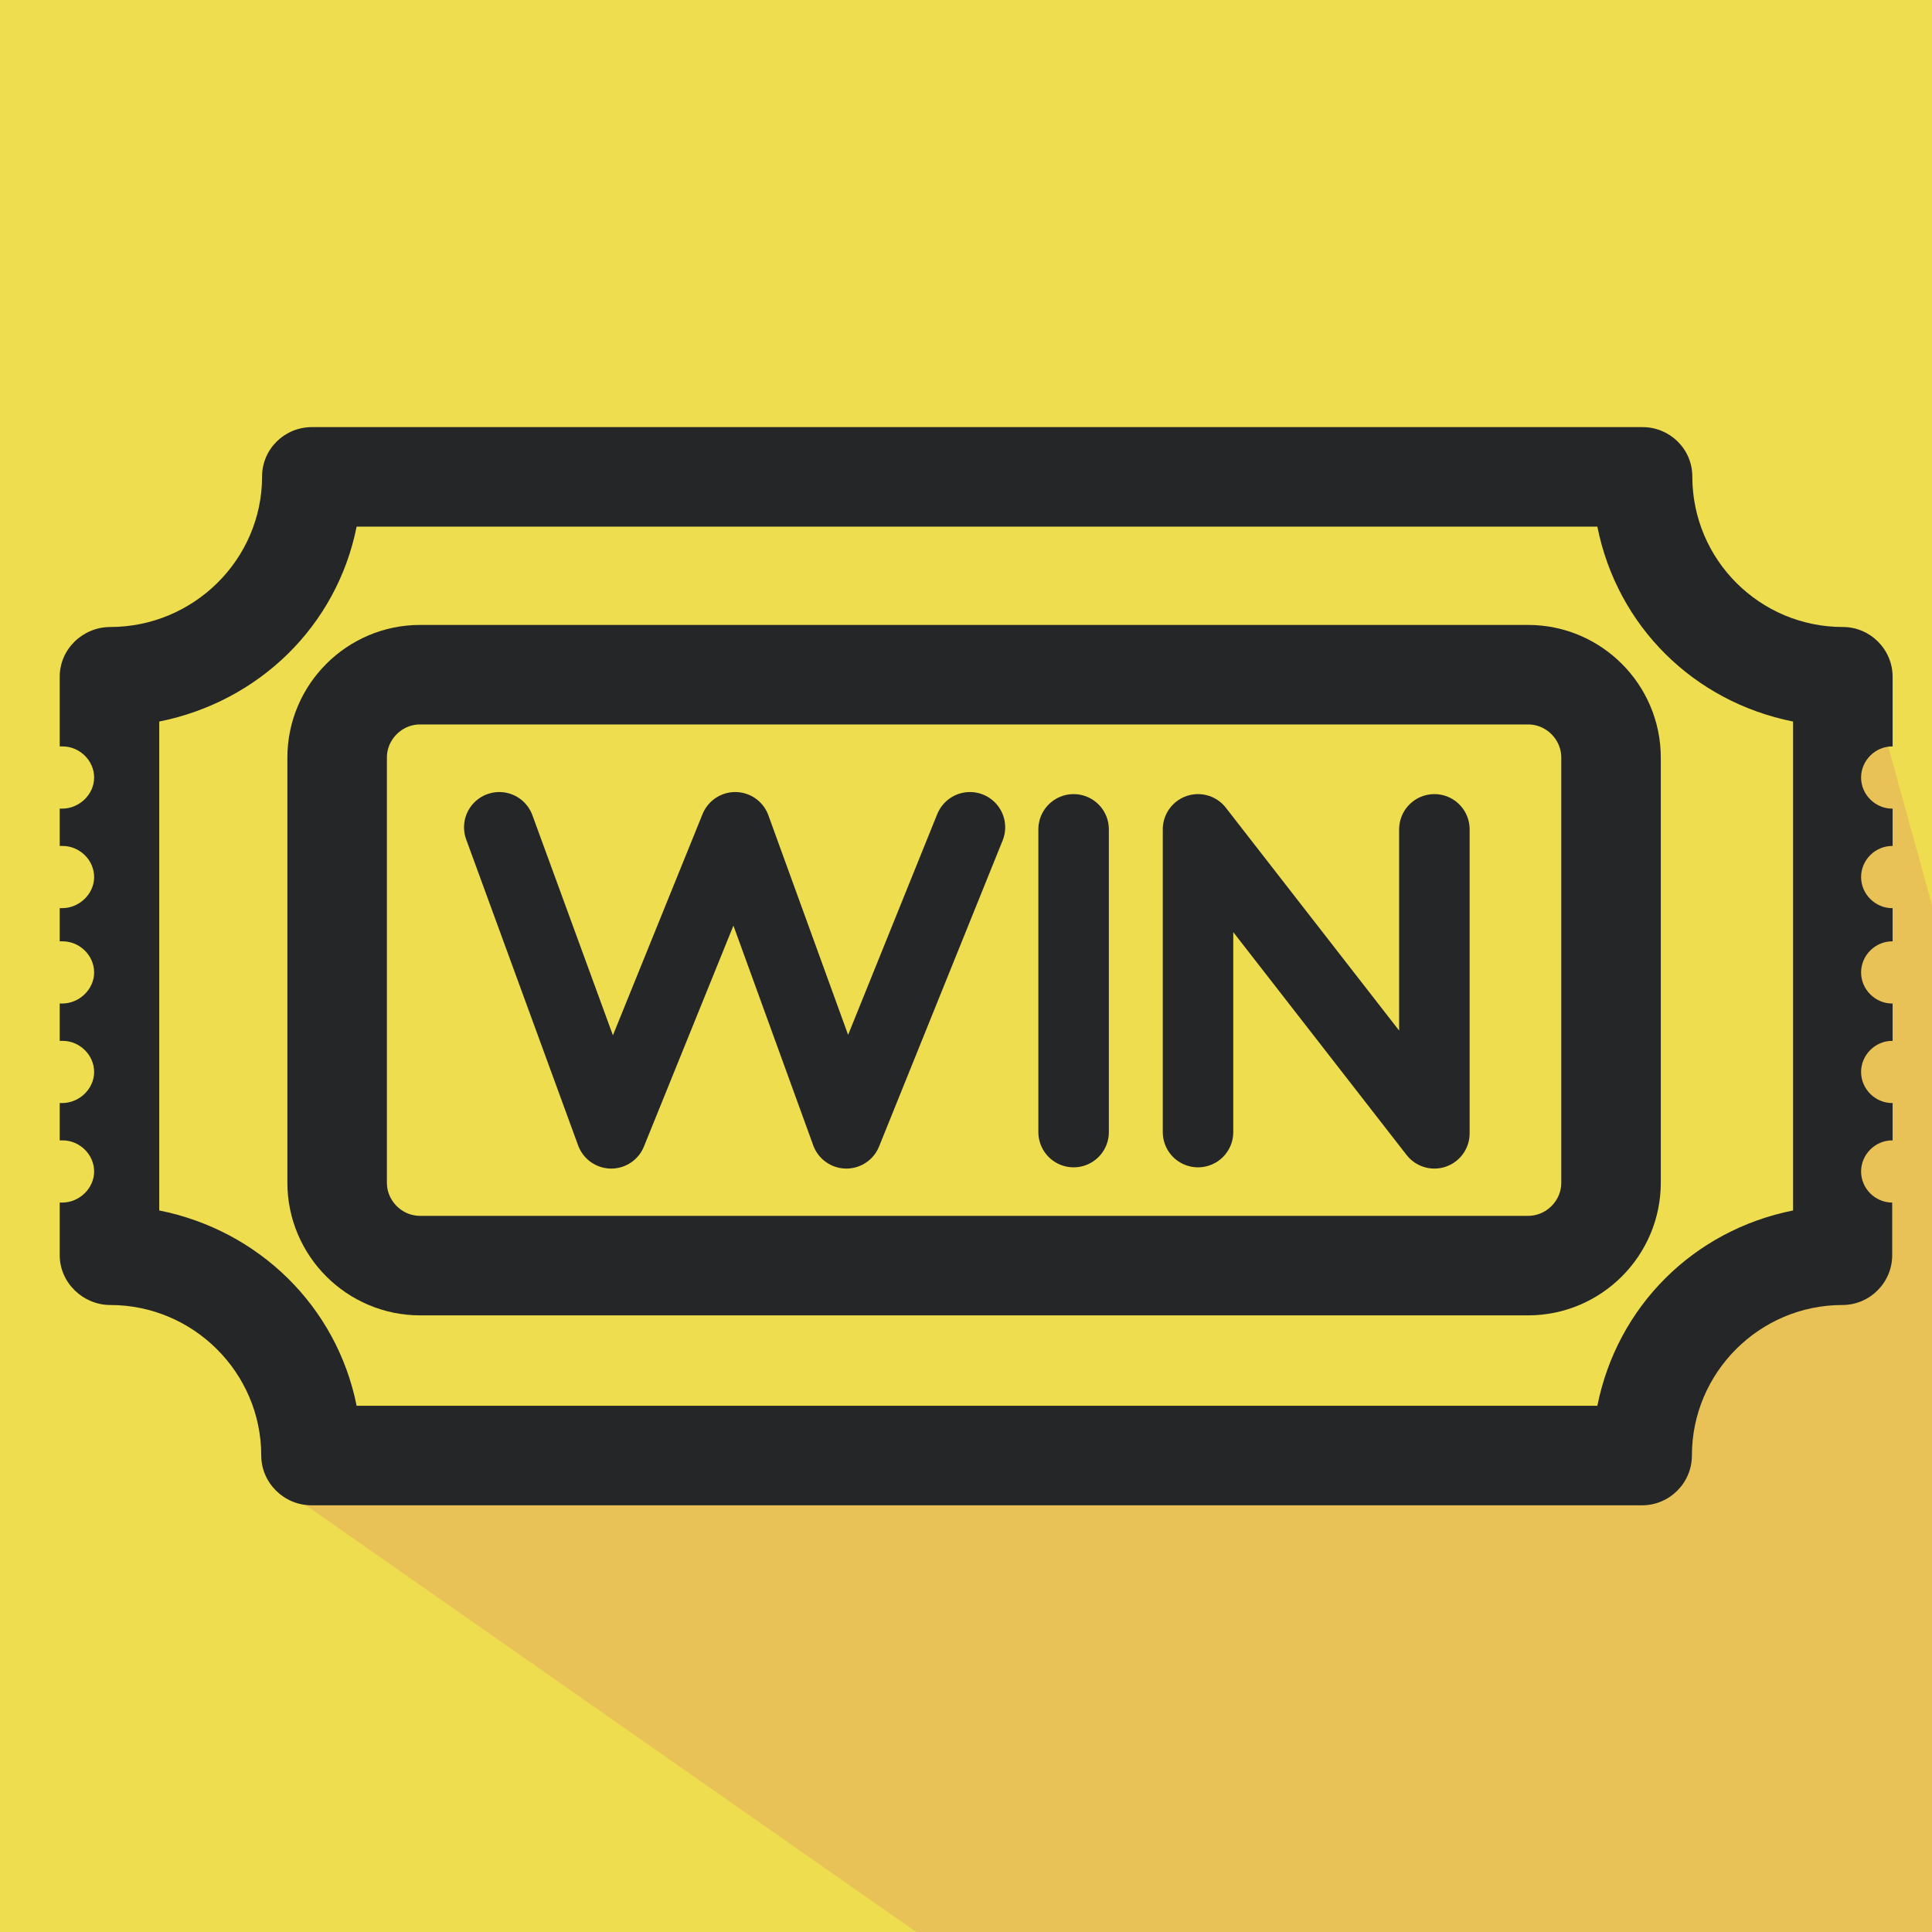
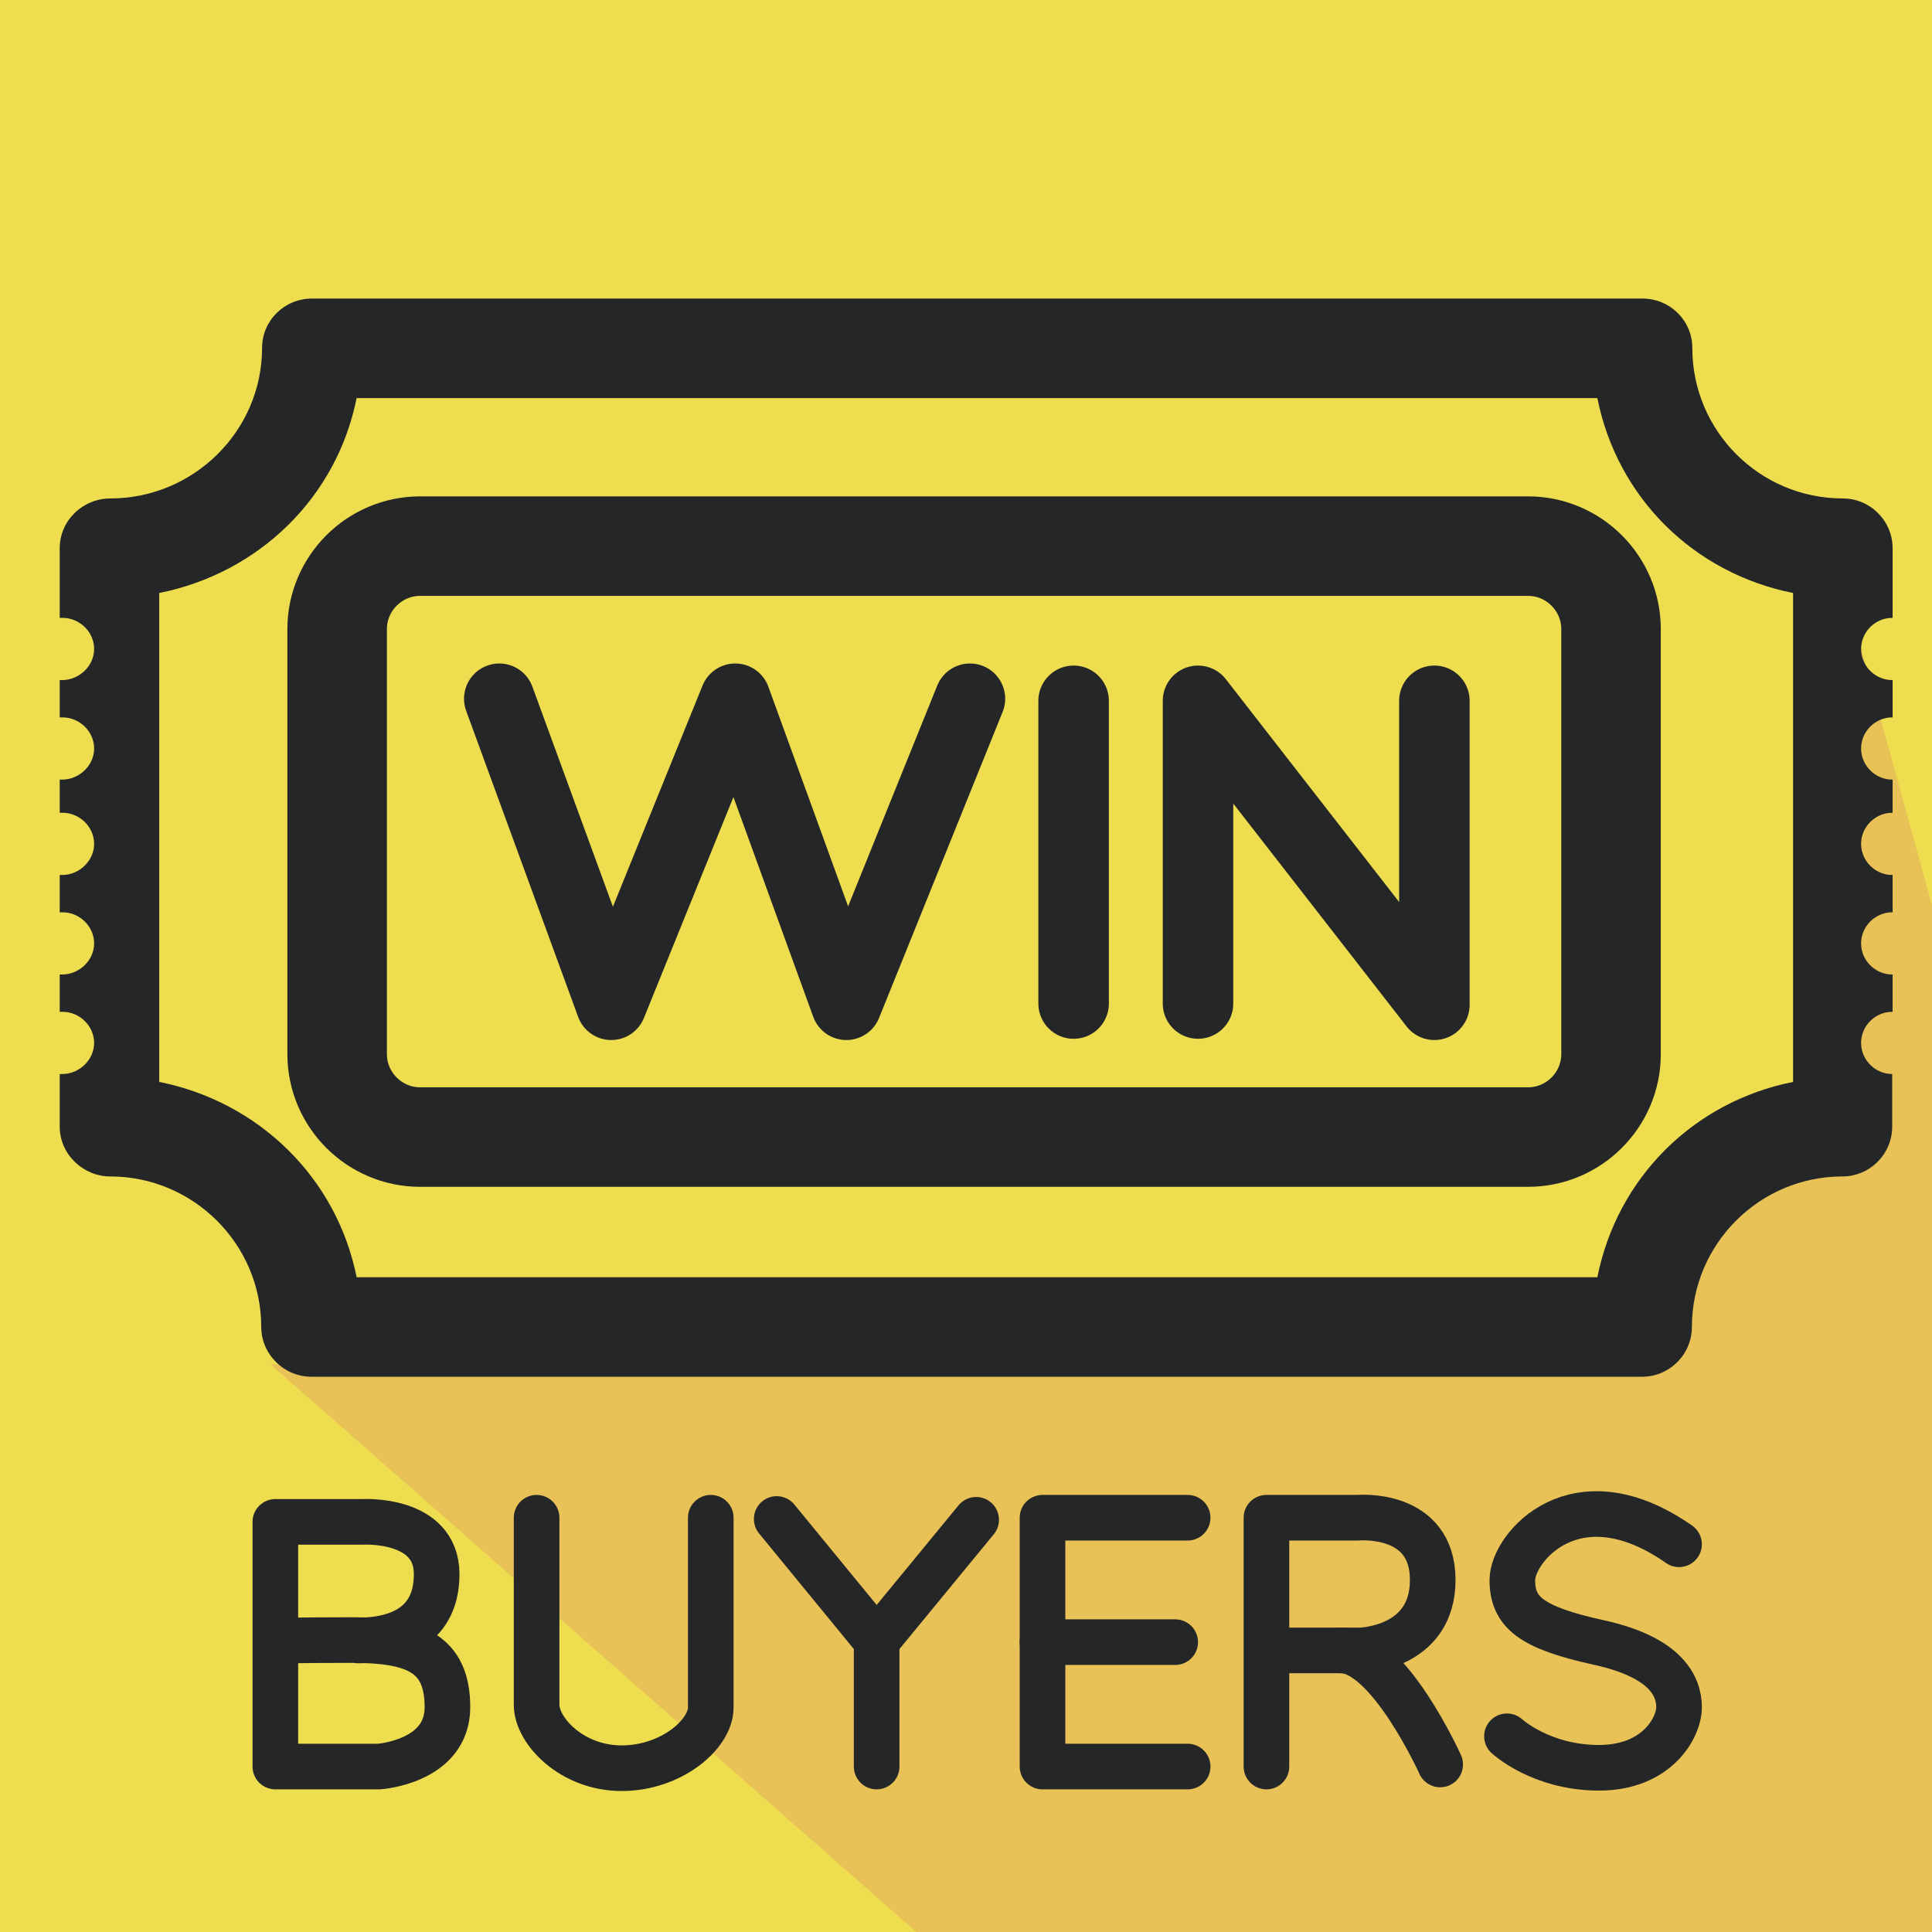
<svg xmlns="http://www.w3.org/2000/svg" version="1.1" x="0px" y="0px" viewBox="0 0 465.9 465.9" style="enable-background:new 0 0 465.9 465.9;" xml:space="preserve">
  <style type="text/css">
	.st0{fill:#EDDD4F;}
	.st1{fill:#E8C256;}
	.st2{fill:none;stroke:#252628;stroke-width:24;stroke-linecap:round;stroke-linejoin:round;stroke-miterlimit:10;}
	.st3{fill:none;stroke:#252628;stroke-width:17;stroke-linecap:round;stroke-linejoin:round;stroke-miterlimit:10;}
	.st4{fill:#252628;}
+ 	.st5{fill:none;stroke:#252628;stroke-width:11;stroke-linecap:round;stroke-linejoin:round;stroke-miterlimit:10;}
</style>
  <g id="base">
    <rect id="XMLID_28_" class="st0" width="465.9" height="465.9" />
  </g>
  <g id="shaow">
-     <polygon id="XMLID_5_" class="st1" points="466.4,220.1 447.4,151.2 447.3,289.6 414.3,303.8 399,357 65.2,357 221.1,466    465.9,465.9  " />
+     <polygon id="XMLID_5_" class="st1" points="466.4,220.1 447.4,151.2 447.3,265.6 414.3,287.8 399,329 65.2,329 221.1,466    465.9,465.9  " />
  </g>
  <g id="layer1">
-     <path id="XMLID_2_" class="st2" d="M368.5,162.7H101.3c-11,0-20,9-20,20v102.5c0,11,9,20,20,20h267.2c11,0,20-9,20-20V182.7   C388.5,171.7,379.5,162.7,368.5,162.7z" />
-     <polyline id="XMLID_3_" class="st3" points="120.4,199.5 147.4,273.3 177.3,199.5 204.1,273.3 233.9,199.5  " />
-     <line id="XMLID_7_" class="st3" x1="258.9" y1="200" x2="258.9" y2="273" />
-     <polyline id="XMLID_8_" class="st3" points="288.9,273 288.9,200 345.9,273.3 345.9,200  " />
-     <path id="XMLID_23_" class="st4" d="M456.3,290c-4.1,0-7.5-3.4-7.5-7.5s3.4-7.5,7.5-7.5c0,0,0.1,0,0.1,0v-9c0,0-0.1,0-0.1,0   c-4.1,0-7.5-3.4-7.5-7.5s3.4-7.5,7.5-7.5c0,0,0.1,0,0.1,0v-9c0,0-0.1,0-0.1,0c-4.1,0-7.5-3.4-7.5-7.5s3.4-7.5,7.5-7.5   c0,0,0.1,0,0.1,0v-8c0,0-0.1,0-0.1,0c-4.1,0-7.5-3.4-7.5-7.5s3.4-7.5,7.5-7.5c0,0,0.1,0,0.1,0v-9c0,0-0.1,0-0.1,0   c-4.1,0-7.5-3.4-7.5-7.5s3.4-7.5,7.5-7.5c0,0,0.1,0,0.1,0v-16.8c0-6.6-5.4-12-12-12c-20,0-36.3-16.2-36.3-36.3   c0-6.6-5.4-11.9-12-11.9H75.2c-6.6,0-12,5.3-12,11.9c0,20-16.5,36.3-36.6,36.3c-6.6,0-12.2,5.3-12.2,12V180c1,0,0.5,0,0.7,0   c4.1,0,7.6,3.4,7.6,7.5S19.1,195,15,195c-0.1,0,0.4,0-0.6,0v9c1,0,0.5,0,0.7,0c4.1,0,7.6,3.4,7.6,7.5S19.1,219,15,219   c-0.1,0,0.4,0-0.6,0v8c1,0,0.5,0,0.7,0c4.1,0,7.6,3.4,7.6,7.5S19.1,242,15,242c-0.1,0,0.4,0-0.6,0v9c1,0,0.5,0,0.7,0   c4.1,0,7.6,3.4,7.6,7.5S19.1,266,15,266c-0.1,0,0.4,0-0.6,0v9c1,0,0.5,0,0.7,0c4.1,0,7.6,3.4,7.6,7.5S19.1,290,15,290   c-0.1,0,0.4,0-0.6,0v12.7c0,6.6,5.6,12,12.2,12c20,0,36.4,16.3,36.4,36.3c0,6.6,5.5,12,12.1,12H396c6.6,0,12-5.4,12-12   c0-20,16.3-36.3,36.3-36.3c6.6,0,12-5.4,12-12L456.3,290C456.4,290,456.3,290,456.3,290z M432.4,291.9c-24,4.8-42.4,23.1-47.2,47.1   H86c-4.8-24-23.6-42.3-47.6-47.1V174c24-4.8,42.8-23,47.6-47h299.2c4.8,24,23.2,42.2,47.2,47V291.9z" />
+     <path id="XMLID_2_" class="st2" d="M368.5,131.7H101.3c-11,0-20,9-20,20v102.5c0,11,9,20,20,20h267.2c11,0,20-9,20-20V151.7   C388.5,140.7,379.5,131.7,368.5,131.7z" />
+     <polyline id="XMLID_3_" class="st3" points="120.4,168.5 147.4,242.3 177.3,168.5 204.1,242.3 233.9,168.5  " />
+     <line id="XMLID_7_" class="st3" x1="258.9" y1="169" x2="258.9" y2="242" />
+     <polyline id="XMLID_8_" class="st3" points="288.9,242 288.9,169 345.9,242.3 345.9,169  " />
+     <path id="XMLID_23_" class="st4" d="M456.3,259c-4.1,0-7.5-3.4-7.5-7.5s3.4-7.5,7.5-7.5c0,0,0.1,0,0.1,0v-9c0,0-0.1,0-0.1,0   c-4.1,0-7.5-3.4-7.5-7.5s3.4-7.5,7.5-7.5c0,0,0.1,0,0.1,0v-9c0,0-0.1,0-0.1,0c-4.1,0-7.5-3.4-7.5-7.5s3.4-7.5,7.5-7.5   c0,0,0.1,0,0.1,0v-8c0,0-0.1,0-0.1,0c-4.1,0-7.5-3.4-7.5-7.5s3.4-7.5,7.5-7.5c0,0,0.1,0,0.1,0v-9c0,0-0.1,0-0.1,0   c-4.1,0-7.5-3.4-7.5-7.5s3.4-7.5,7.5-7.5c0,0,0.1,0,0.1,0v-16.8c0-6.6-5.4-12-12-12c-20,0-36.3-16.2-36.3-36.3   c0-6.6-5.4-11.9-12-11.9H75.2c-6.6,0-12,5.3-12,11.9c0,20-16.5,36.3-36.6,36.3c-6.6,0-12.2,5.3-12.2,12V149c1,0,0.5,0,0.7,0   c4.1,0,7.6,3.4,7.6,7.5S19.1,164,15,164c-0.1,0,0.4,0-0.6,0v9c1,0,0.5,0,0.7,0c4.1,0,7.6,3.4,7.6,7.5S19.1,188,15,188   c-0.1,0,0.4,0-0.6,0v8c1,0,0.5,0,0.7,0c4.1,0,7.6,3.4,7.6,7.5S19.1,211,15,211c-0.1,0,0.4,0-0.6,0v9c1,0,0.5,0,0.7,0   c4.1,0,7.6,3.4,7.6,7.5S19.1,235,15,235c-0.1,0,0.4,0-0.6,0v9c1,0,0.5,0,0.7,0c4.1,0,7.6,3.4,7.6,7.5S19.1,259,15,259   c-0.1,0,0.4,0-0.6,0v12.7c0,6.6,5.6,12,12.2,12c20,0,36.4,16.3,36.4,36.3c0,6.6,5.5,12,12.1,12H396c6.6,0,12-5.4,12-12   c0-20,16.3-36.3,36.3-36.3c6.6,0,12-5.4,12-12L456.3,259C456.4,259,456.3,259,456.3,259z M432.4,260.9c-24,4.8-42.4,23.1-47.2,47.1   H86c-4.8-24-23.6-42.3-47.6-47.1V143c24-4.8,42.8-23,47.6-47h299.2c4.8,24,23.2,42.2,47.2,47V260.9z" />
+   </g>
+   <g id="Layer_4">
+ </g>
+   <g id="Layer_5">
+     <path id="XMLID_1_" class="st5" d="M66.9,395.7c0,0,3.2-0.2,18-0.2s23,3,23,16.2c0,13.2-16.5,14.3-16.5,14.3h-25v-59h21   c0,0,17.9-1.1,17.9,12.6c0,13.7-11.4,16-18.9,16" />
+     <path id="XMLID_9_" class="st5" d="M129.4,366v45.1c0,6.3,8.5,15.3,20.5,15.3s21.5-8.2,21.5-14.6V366" />
+     <polyline id="XMLID_6_" class="st5" points="187.3,366.3 211.4,395.7 211.4,426  " />
+     <line id="XMLID_11_" class="st5" x1="235.4" y1="366.5" x2="211.4" y2="395.7" />
+     <polyline id="XMLID_12_" class="st5" points="286.4,426 251.4,426 251.4,366 286.4,366  " />
+     <line id="XMLID_13_" class="st5" x1="283.4" y1="396" x2="251.4" y2="396" />
+     <path id="XMLID_14_" class="st5" d="M305.4,426v-28.7V366h22c0,0,18.1-1.7,18.1,15S328,398,328,398h-18.6" />
+     <path id="XMLID_16_" class="st5" d="M347.3,425.5c0,0-12.4-27.5-23.9-27.5" />
+     <path id="XMLID_18_" class="st5" d="M363.4,418.7c0,0,8.2,7.6,22.2,7.6s19.3-9.7,19.3-14.6s-2.9-12-19.3-15.6s-20.9-7.3-20.9-15.1   c0-7.8,15.3-26,40.2-8.6" />
  </g>
</svg>
